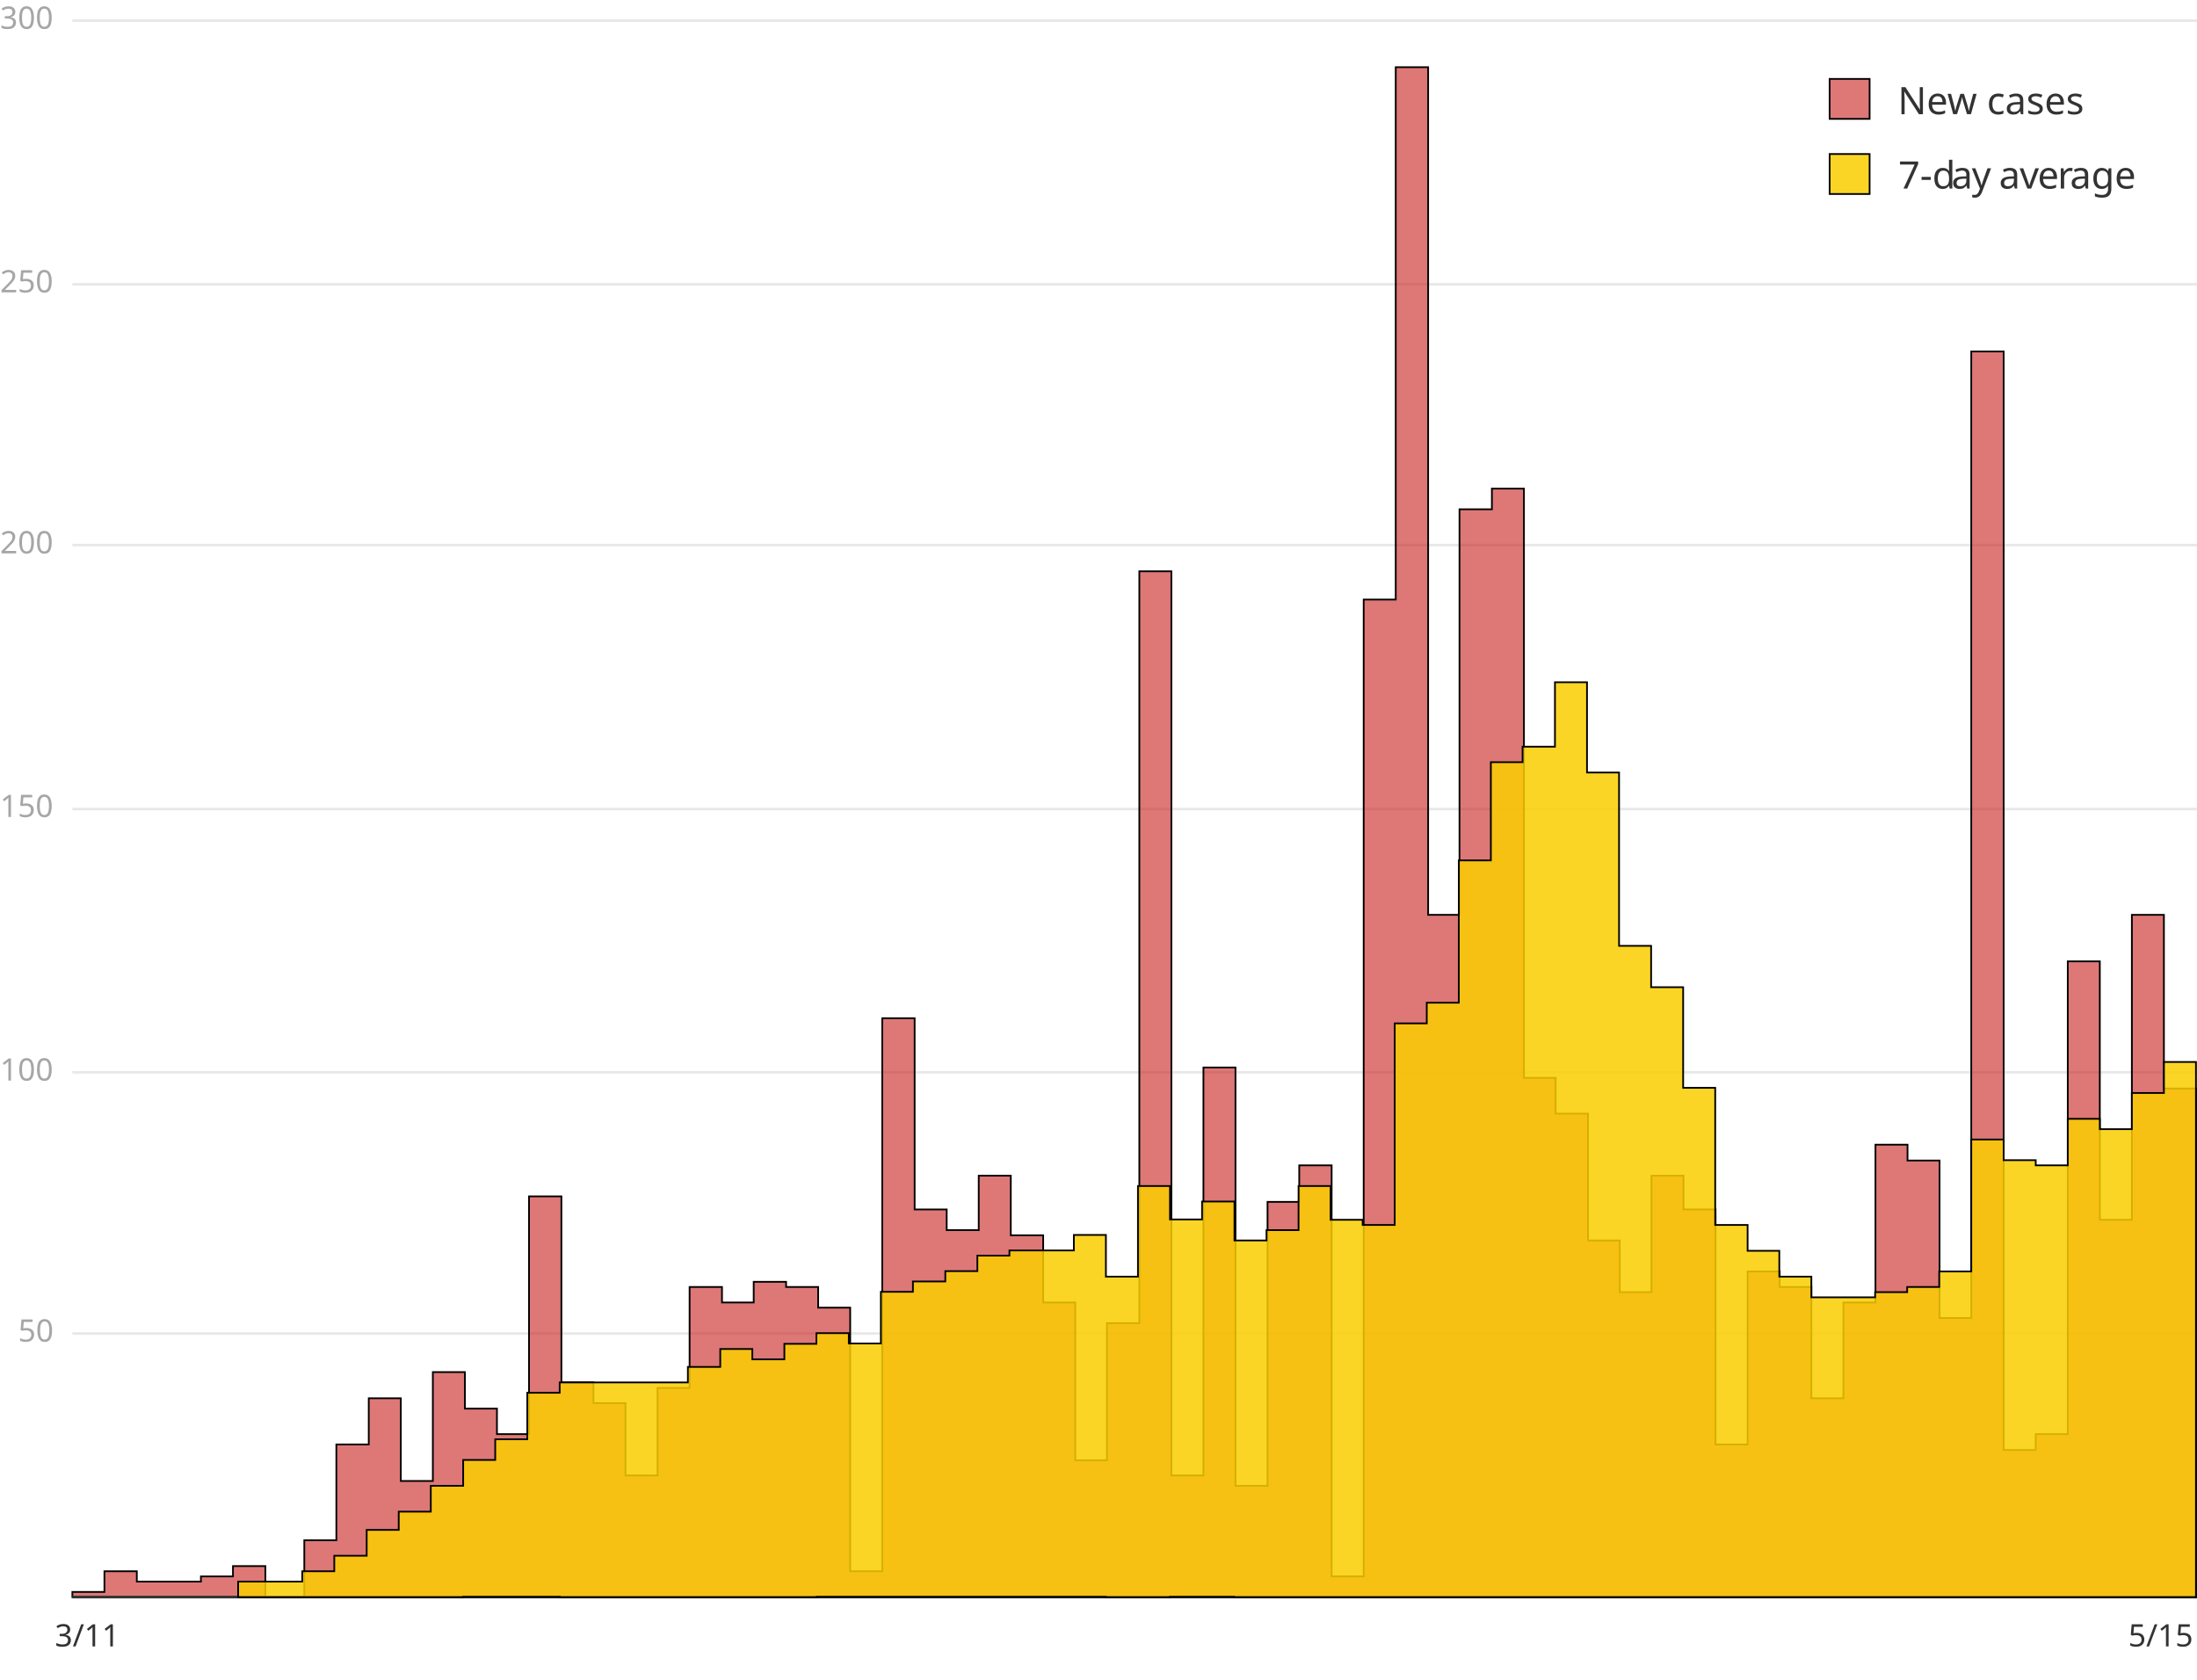
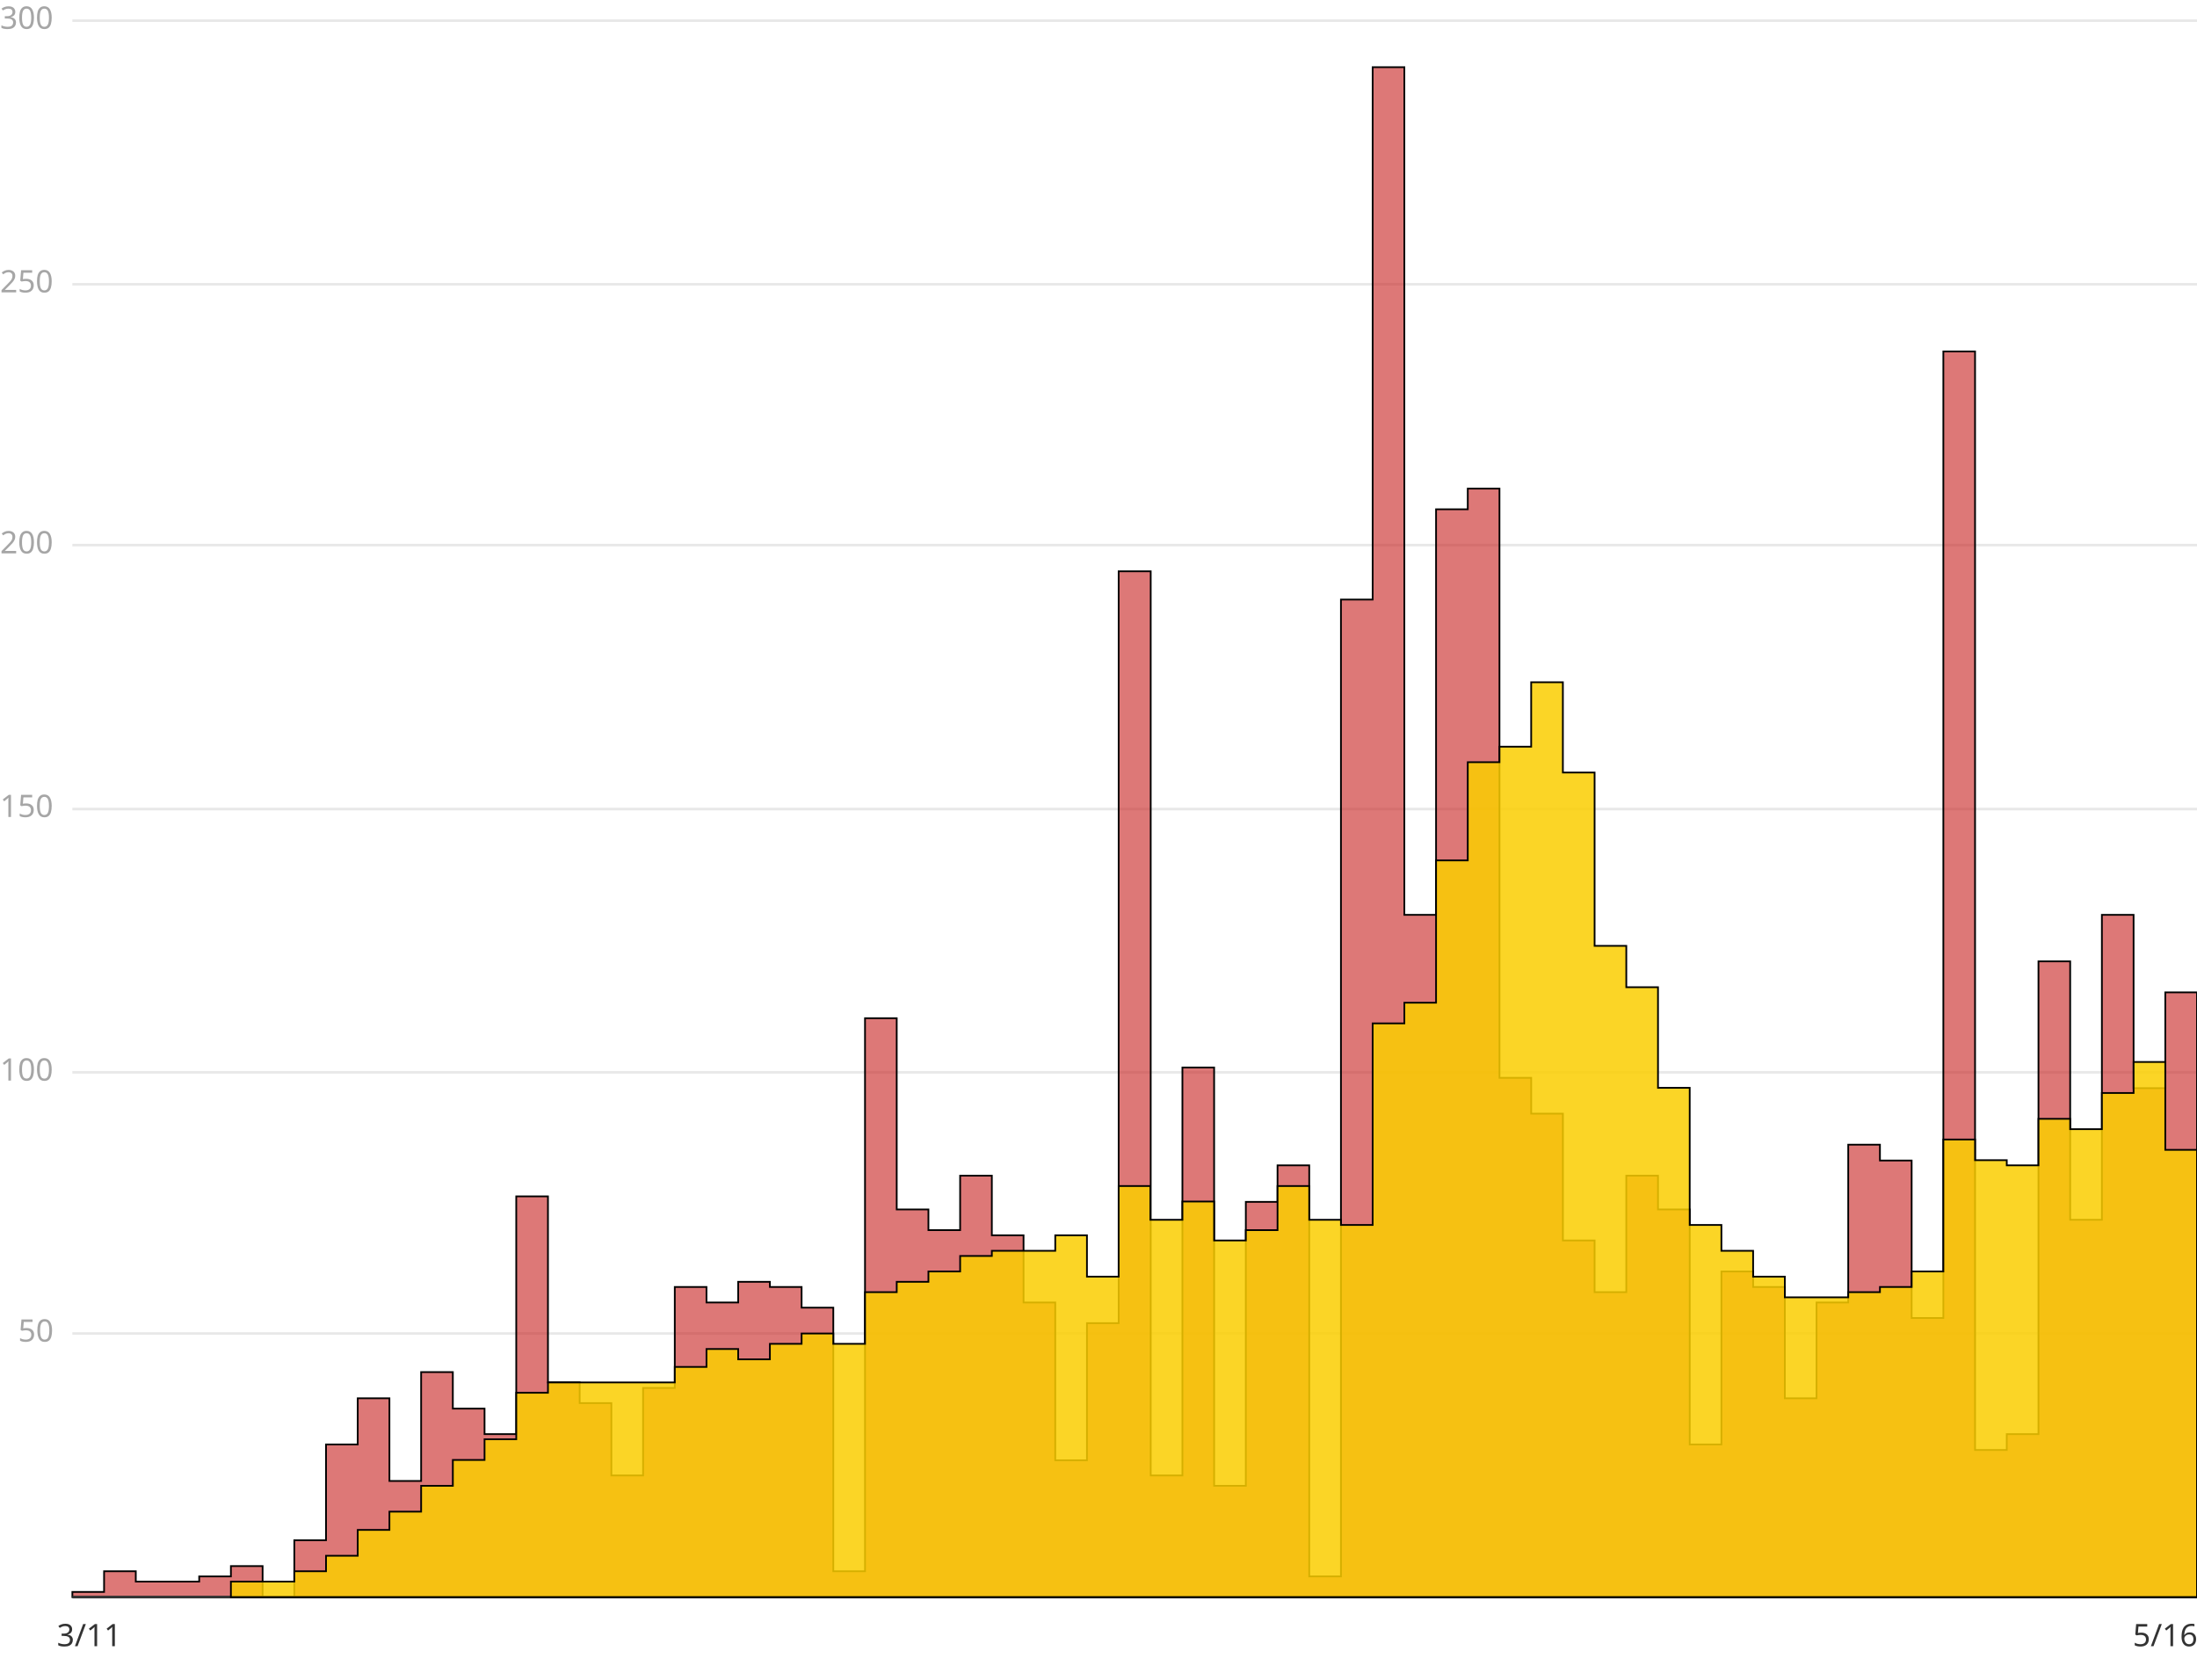
<svg xmlns="http://www.w3.org/2000/svg" xmlns:xlink="http://www.w3.org/1999/xlink" version="1.1" id="Layer_1" x="0px" y="0px" viewBox="0 0 637.5 487.5" style="enable-background:new 0 0 637.5 487.5;" xml:space="preserve">
  <style type="text/css">
	.st0{clip-path:url(#SVGID_2_);}
	.st1{clip-path:url(#SVGID_4_);fill:none;stroke:#E8E8E8;stroke-width:0.75;stroke-miterlimit:10;}
	.st2{clip-path:url(#SVGID_4_);fill:#C71E1D;}
	.st3{clip-path:url(#SVGID_4_);}
	.st4{fill:#C71E1D;fill-opacity:0.6;stroke:#000000;stroke-width:0.5;stroke-miterlimit:10;}
	.st5{clip-path:url(#SVGID_4_);fill:none;stroke:#333333;stroke-width:0.75;stroke-miterlimit:10;}
	.st6{fill:#A6A6A6;}
	.st7{font-family:'Roboto-Regular';}
	.st8{font-size:9px;}
	.st9{fill:#FACE00;fill-opacity:0.85;stroke:#000000;stroke-width:0.5;stroke-miterlimit:10;}
	.st10{fill:#333333;}
- 	.st11{font-size:11px;}
</style>
  <g>
    <defs>
      <rect id="SVGID_1_" width="637.5" height="487.5" />
    </defs>
    <clipPath id="SVGID_2_">
      <use xlink:href="#SVGID_1_" style="overflow:visible;" />
    </clipPath>
    <g class="st0">
      <defs>
        <rect id="SVGID_3_" width="637.5" height="483" />
      </defs>
      <clipPath id="SVGID_4_">
        <use xlink:href="#SVGID_3_" style="overflow:visible;" />
      </clipPath>
      <line class="st1" x1="21" y1="6" x2="637.5" y2="6" />
      <line class="st1" x1="21" y1="82.5" x2="637.5" y2="82.5" />
      <line class="st1" x1="21" y1="158.2" x2="637.5" y2="158.2" />
      <line class="st1" x1="21" y1="234.8" x2="637.5" y2="234.8" />
      <line class="st1" x1="21" y1="311.2" x2="637.5" y2="311.2" />
      <line class="st1" x1="21" y1="387" x2="637.5" y2="387" />
-       <path class="st2" d="M77,463.5h9.3H77z" />
+       <path class="st2" d="M76.2,463.5h9.2H76.2z" />
      <g class="st3">
-         <polygon class="st4" points="67.6,457.5 58.3,457.5 58.3,459 49,459 39.7,459 39.7,456 30.3,456 30.3,462 21,462 21,463.5      30.3,463.5 39.6,463.5 39.7,463.5 49,463.5 58.3,463.5 58.3,463.5 67.6,463.5 77,463.5 77,454.5 67.6,454.5    " />
-         <polygon class="st4" points="627.9,315.9 627.9,265.5 618.6,265.5 618.6,354 609.3,354 609.3,279 600,279 600,416.2 590.7,416.2      590.7,420.8 581.4,420.8 581.4,102 572,102 572,382.5 562.8,382.5 562.8,336.8 553.5,336.8 553.5,332.2 544.2,332.2 544.2,378      534.9,378 534.9,405.8 525.6,405.8 525.6,373.5 516.4,373.5 516.4,369 507.1,369 507.1,419.2 497.8,419.2 497.8,351 488.5,351      488.5,341.2 479.2,341.2 479.2,375 470,375 470,360 460.8,360 460.8,323.2 451.4,323.2 451.4,312.8 442.2,312.8 442.2,141.8      432.9,141.8 432.9,147.8 423.5,147.8 423.5,265.5 414.4,265.5 414.4,19.5 405,19.5 405,174 395.7,174 395.7,457.5 386.4,457.5      386.4,338.2 377,338.2 377,348.8 367.8,348.8 367.8,431.2 358.5,431.2 358.5,309.8 349.2,309.8 349.2,428.2 339.9,428.2      339.9,165.8 330.6,165.8 330.6,384 321.2,384 321.2,423.8 312,423.8 312,378 302.7,378 302.7,358.5 293.3,358.5 293.3,341.2      284,341.2 284,357 274.7,357 274.7,351 265.4,351 265.4,295.5 256,295.5 256,456 246.7,456 246.7,379.5 237.4,379.5 237.4,373.5      228.1,373.5 228.1,372 218.7,372 218.7,378 209.5,378 209.5,373.5 200.1,373.5 200.1,402.8 190.8,402.8 190.8,428.2 181.5,428.2      181.5,407.2 172.2,407.2 172.2,401.2 162.9,401.2 162.9,347.2 153.5,347.2 153.5,416.2 144.2,416.2 144.2,408.8 134.9,408.8      134.9,398.2 125.6,398.2 125.6,429.8 116.3,429.8 116.3,405.8 107,405.8 107,419.2 97.6,419.2 97.6,447 88.3,447 88.3,463.5      97.6,463.5 97.7,463.5 107,463.5 116.3,463.5 116.3,463.5 125.6,463.5 125.6,463.5 134.9,463.5 134.9,463.5 144.2,463.5      153.5,463.5 162.8,463.5 162.9,463.5 172.2,463.5 181.5,463.5 181.5,463.5 190.8,463.5 200.1,463.5 200.2,463.5 209.5,463.5      218.7,463.5 218.8,463.5 228.1,463.5 237.3,463.5 237.4,463.5 246.7,463.5 256,463.5 265.3,463.5 265.4,463.5 274.6,463.5      274.7,463.5 284,463.5 293.3,463.5 302.6,463.5 302.7,463.5 312,463.5 321.2,463.5 321.3,463.5 330.6,463.5 339.8,463.5      339.9,463.5 349.2,463.5 358.4,463.5 358.5,463.5 367.8,463.5 377,463.5 377.1,463.5 386.4,463.5 395.7,463.5 405,463.5      405,463.5 414.4,463.5 423.5,463.5 423.7,463.5 432.9,463.5 442.1,463.5 442.2,463.5 451.4,463.5 460.6,463.5 460.8,463.5      470,463.5 479.2,463.5 479.3,463.5 488.5,463.5 497.8,463.5 507.1,463.5 507.2,463.5 516.3,463.5 516.4,463.5 525.5,463.5      525.6,463.5 534.9,463.5 544.2,463.5 553.4,463.5 553.5,463.5 562.8,463.5 572,463.5 572.1,463.5 581.4,463.5 590.7,463.5      590.7,463.5 600,463.5 609.2,463.5 609.3,463.5 618.6,463.5 627.8,463.5 627.8,463.6 637.2,463.6 637.2,315.9    " />
+         <polygon class="st4" points="67,457.5 57.8,457.5 57.8,459 48.6,459 39.4,459 39.4,456 30.2,456 30.2,462 21,462 21,463.5      30.2,463.5 30.2,463.5 39.4,463.5 48.6,463.5 57.8,463.5 57.8,463.5 67,463.5 67,463.5 76.2,463.5 76.2,454.5 67,454.5    " />
+         <polygon class="st4" points="628.3,288 628.3,315.8 619.1,315.8 619.1,265.5 609.9,265.5 609.9,354 600.7,354 600.7,279      591.5,279 591.5,416.2 582.3,416.2 582.3,420.8 573.1,420.8 573.1,102 563.9,102 563.9,382.5 554.7,382.5 554.7,336.8      545.5,336.8 545.5,332.2 536.3,332.2 536.3,378 527.1,378 527.1,405.8 517.9,405.8 517.9,373.5 508.7,373.5 508.7,369 499.5,369      499.5,419.2 490.3,419.2 490.3,351 481.1,351 481.1,341.2 471.9,341.2 471.9,375 462.7,375 462.7,360 453.5,360 453.5,323.2      444.3,323.2 444.3,312.8 435.1,312.8 435.1,141.8 425.9,141.8 425.9,147.8 416.7,147.8 416.7,265.5 407.5,265.5 407.5,19.5      398.3,19.5 398.3,174 389.1,174 389.1,457.5 379.9,457.5 379.9,338.2 370.7,338.2 370.7,348.8 361.5,348.8 361.5,431.2      352.3,431.2 352.3,309.8 343.1,309.8 343.1,428.2 333.9,428.2 333.9,165.8 324.6,165.8 324.6,384 315.4,384 315.4,423.8      306.2,423.8 306.2,378 297,378 297,358.5 287.8,358.5 287.8,341.2 278.6,341.2 278.6,357 269.4,357 269.4,351 260.2,351      260.2,295.5 251,295.5 251,456 241.8,456 241.8,379.5 232.6,379.5 232.6,373.5 223.4,373.5 223.4,372 214.2,372 214.2,378      205,378 205,373.5 195.8,373.5 195.8,402.8 186.6,402.8 186.6,428.2 177.4,428.2 177.4,407.2 168.2,407.2 168.2,401.2 159,401.2      159,347.2 149.8,347.2 149.8,416.2 140.6,416.2 140.6,408.8 131.4,408.8 131.4,398.2 122.2,398.2 122.2,429.8 113,429.8      113,405.8 103.8,405.8 103.8,419.2 94.6,419.2 94.6,447 85.4,447 85.4,463.5 94.6,463.5 94.6,463.5 103.8,463.5 103.8,463.5      113,463.5 122.2,463.5 131.4,463.5 131.4,463.5 140.6,463.5 140.6,463.5 149.8,463.5 159,463.5 168.2,463.5 168.2,463.5      177.4,463.5 177.4,463.5 186.6,463.5 195.8,463.5 205,463.5 205,463.5 214.2,463.5 214.2,463.5 223.4,463.5 232.6,463.5      241.8,463.5 241.8,463.5 251,463.5 251,463.5 260.2,463.5 269.4,463.5 269.4,463.5 278.6,463.5 278.6,463.5 287.8,463.5      297,463.5 297,463.5 306.2,463.5 306.2,463.5 315.4,463.5 315.4,463.5 324.6,463.5 333.9,463.5 333.9,463.5 343.1,463.5      343.1,463.5 352.3,463.5 352.3,463.5 361.5,463.5 370.7,463.5 370.7,463.5 379.9,463.5 379.9,463.5 389.1,463.5 389.1,463.5      398.3,463.5 407.5,463.5 407.5,463.5 416.7,463.5 416.7,463.5 425.9,463.5 425.9,463.5 435.1,463.5 444.3,463.5 444.3,463.5      453.5,463.5 453.5,463.5 462.7,463.5 462.7,463.5 471.9,463.5 481.1,463.5 481.1,463.5 490.3,463.5 490.3,463.5 499.5,463.5      499.5,463.5 508.7,463.5 517.9,463.5 527.1,463.5 527.1,463.5 536.3,463.5 536.3,463.5 545.5,463.5 545.5,463.5 554.7,463.5      563.9,463.5 563.9,463.5 573.1,463.5 573.1,463.5 582.3,463.5 582.3,463.5 591.5,463.5 600.7,463.5 600.7,463.5 609.9,463.5      609.9,463.5 619.1,463.5 619.1,463.5 628.3,463.5 637.5,463.5 637.5,288    " />
      </g>
      <line class="st5" x1="21" y1="463.5" x2="637.5" y2="463.5" />
    </g>
    <g class="st0">
      <text transform="matrix(1 0 0 1 5.2559 389.3496)" class="st6 st7 st8">50</text>
    </g>
    <g class="st0">
      <text transform="matrix(1 0 0 1 2.929688e-03 313.5996)" class="st6 st7 st8">100</text>
    </g>
    <g class="st0">
      <text transform="matrix(1 0 0 1 2.929688e-03 237.0996)" class="st6 st7 st8">150</text>
    </g>
    <g class="st0">
      <text transform="matrix(1 0 0 1 2.929688e-03 160.5996)" class="st6 st7 st8">200</text>
    </g>
    <g class="st0">
      <text transform="matrix(1 0 0 1 2.929688e-03 84.8496)" class="st6 st7 st8">250</text>
    </g>
    <g class="st0">
      <text transform="matrix(1 0 0 1 2.929688e-03 8.3496)" class="st6 st7 st8">300</text>
    </g>
  </g>
-   <polygon class="st9" points="627.9,308.2 627.9,317.2 618.6,317.2 618.6,327.7 609.3,327.7 609.3,324.7 600,324.7 600,338.2   590.7,338.2 590.7,336.7 581.4,336.7 581.4,330.7 572,330.7 572,369 562.7,369 562.7,373.5 553.4,373.5 553.4,375 544.1,375   544.1,376.5 534.8,376.5 525.6,376.5 525.6,370.5 516.3,370.5 516.3,363 507.1,363 507.1,355.5 497.7,355.5 497.7,315.7   488.4,315.7 488.4,286.5 479.1,286.5 479.1,274.5 469.8,274.5 469.8,224.2 460.5,224.2 460.5,198 451.2,198 451.2,216.7   441.8,216.7 441.8,221.2 432.6,221.2 432.6,249.7 423.3,249.7 423.3,291 414,291 414,297 404.7,297 404.7,355.5 395.4,355.5   395.4,354 386.1,354 386.1,344.2 376.8,344.2 376.8,357 367.5,357 367.5,360 358.2,360 358.2,348.7 348.8,348.7 348.8,353.9   339.5,353.9 339.5,344.2 330.2,344.2 330.2,370.5 320.9,370.5 320.9,358.4 311.6,358.4 311.6,362.9 302.3,362.9 302.2,362.9   292.9,362.9 292.9,364.4 283.6,364.4 283.6,368.9 274.3,368.9 274.3,371.9 264.9,371.9 264.9,374.9 255.6,374.9 255.6,389.9   246.3,389.9 246.3,386.9 236.9,386.9 236.9,390 227.6,390 227.6,394.5 218.3,394.5 218.3,391.5 209,391.5 209,396.7 199.6,396.7   199.6,401.2 190.3,401.2 181,401.2 181,401.2 171.7,401.2 162.4,401.2 162.4,404.2 153,404.2 153,417.7 143.7,417.7 143.7,423.7   134.4,423.7 134.4,431.2 125,431.2 125,438.7 115.7,438.7 115.7,444 106.4,444 106.4,451.5 97,451.5 97,456 87.7,456 87.7,459   78.4,459 78.4,459 69.1,459 69.1,463.5 78.4,463.5 78.4,463.5 87.7,463.5 97,463.5 97.1,463.5 106.4,463.5 115.7,463.5 115.7,463.5   125,463.5 125,463.5 134.4,463.5 134.4,463.4 143.7,463.4 153,463.4 162.4,463.4 162.4,463.5 171.7,463.5 181,463.5 181,463.5   190.3,463.5 199.6,463.5 199.7,463.5 209,463.5 218.3,463.5 218.3,463.5 227.6,463.5 237,463.5 237,463.4 246.3,463.4 255.6,463.4   264.9,463.4 265,463.4 274.3,463.4 274.3,463.4 283.6,463.4 292.9,463.4 302.2,463.4 302.3,463.4 311.6,463.4 320.9,463.4   320.9,463.5 330.2,463.5 339.5,463.5 339.5,463.4 348.8,463.4 358.1,463.4 358.1,463.5 367.5,463.5 376.8,463.5 376.8,463.5   386.1,463.5 395.4,463.5 404.7,463.5 404.8,463.5 414,463.5 423.3,463.5 423.4,463.5 432.6,463.5 441.8,463.5 442,463.5   451.2,463.5 460.4,463.5 460.5,463.5 469.8,463.5 479,463.5 479.1,463.5 488.4,463.5 497.7,463.5 507,463.5 507.1,463.5   516.2,463.5 516.3,463.5 525.4,463.5 525.6,463.5 534.8,463.5 544.1,463.5 553.4,463.5 553.4,463.5 562.7,463.5 572,463.5   572.1,463.5 581.4,463.5 590.6,463.5 590.7,463.5 600,463.5 609.2,463.5 609.3,463.5 618.6,463.5 627.9,463.5 627.9,463.5   637.2,463.5 637.2,308.2 " />
+   <polygon class="st9" points="628.3,333.7 628.3,308.2 619.1,308.2 619.1,317.2 609.9,317.2 609.9,327.7 600.7,327.7 600.7,324.7   591.5,324.7 591.5,338.2 582.3,338.2 582.3,336.7 573.1,336.7 573.1,330.7 563.9,330.7 563.9,369 554.7,369 554.7,373.5   545.5,373.5 545.5,375 536.3,375 536.3,376.5 527.1,376.5 527.1,376.5 517.9,376.5 517.9,370.5 508.7,370.5 508.7,363 499.5,363   499.5,355.5 490.3,355.5 490.3,315.7 481.1,315.7 481.1,286.5 471.9,286.5 471.9,274.5 462.7,274.5 462.7,224.2 453.5,224.2   453.5,198 444.3,198 444.3,216.7 435.1,216.7 435.1,221.2 425.9,221.2 425.9,249.7 416.7,249.7 416.7,291 407.5,291 407.5,297   398.3,297 398.3,355.5 389.1,355.5 389.1,354 379.9,354 379.9,344.2 370.7,344.2 370.7,357 361.5,357 361.5,360 352.3,360   352.3,348.7 343.1,348.7 343.1,354 333.8,354 333.8,344.2 324.6,344.2 324.6,370.5 315.4,370.5 315.4,358.5 306.2,358.5 306.2,363   297,363 297,363 287.8,363 287.8,364.5 278.6,364.5 278.6,369 269.4,369 269.4,372 260.2,372 260.2,375 251,375 251,390 241.8,390   241.8,387 232.6,387 232.6,390 223.4,390 223.4,394.5 214.2,394.5 214.2,391.5 205,391.5 205,396.7 195.8,396.7 195.8,401.2   186.6,401.2 177.4,401.2 177.4,401.2 168.2,401.2 168.2,401.2 159,401.2 159,404.2 149.8,404.2 149.8,417.7 140.6,417.7   140.6,423.7 131.4,423.7 131.4,431.2 122.2,431.2 122.2,438.7 113,438.7 113,444 103.8,444 103.8,451.5 94.6,451.5 94.6,456   85.4,456 85.4,459 76.2,459 67,459 67,463.5 76.2,463.5 85.4,463.5 94.6,463.5 94.6,463.5 103.8,463.5 103.8,463.5 113,463.5   122.2,463.5 131.4,463.5 131.4,463.5 140.6,463.5 140.6,463.5 149.8,463.5 159,463.5 168.2,463.5 168.2,463.5 177.4,463.5   177.4,463.5 186.6,463.5 195.8,463.5 205,463.5 205,463.5 214.2,463.5 214.2,463.5 223.4,463.5 232.6,463.5 241.8,463.5   241.8,463.5 251,463.5 251,463.5 260.2,463.5 269.4,463.5 269.4,463.5 278.6,463.5 278.6,463.5 287.8,463.5 297,463.5 297,463.5   306.2,463.5 306.2,463.5 315.4,463.5 315.4,463.5 324.6,463.5 333.8,463.5 333.8,463.5 343.1,463.5 343.1,463.5 352.3,463.5   352.3,463.5 361.5,463.5 370.7,463.5 370.7,463.5 379.9,463.5 379.9,463.5 389.1,463.5 389.1,463.5 398.3,463.5 407.5,463.5   407.5,463.5 416.7,463.5 416.7,463.5 425.9,463.5 425.9,463.5 435.1,463.5 444.3,463.5 444.3,463.5 453.5,463.5 453.5,463.5   462.7,463.5 462.7,463.5 471.9,463.5 481.1,463.5 481.1,463.5 490.3,463.5 490.3,463.5 499.5,463.5 499.5,463.5 508.7,463.5   517.9,463.5 527.1,463.5 527.1,463.5 536.3,463.5 536.3,463.5 545.5,463.5 545.5,463.5 554.7,463.5 563.9,463.5 563.9,463.5   573.1,463.5 573.1,463.5 582.3,463.5 582.3,463.5 591.5,463.5 600.7,463.5 600.7,463.5 609.9,463.5 609.9,463.5 619.1,463.5   619.1,463.5 628.3,463.5 637.5,463.5 637.5,333.7 " />
  <g>
-     <text transform="matrix(1 0 0 1 550.6744 33.1478)" class="st10 st7 st11">New cases</text>
-   </g>
-   <text transform="matrix(1 0 0 1 550.8411 54.723)" class="st10 st7 st11">7-d</text>
-   <text transform="matrix(1 0 0 1 566.241 54.723)" class="st10 st7 st11">a</text>
-   <text transform="matrix(1 0 0 1 572.1411 54.723)" class="st10 st7 st11">y </text>
-   <text transform="matrix(1 0 0 1 580.041 54.723)" class="st10 st7 st11">a</text>
-   <text transform="matrix(1 0 0 1 586.041 54.723)" class="st10 st7 st11">v</text>
-   <text transform="matrix(1 0 0 1 591.241 54.723)" class="st10 st7 st11">e</text>
-   <text transform="matrix(1 0 0 1 597.041 54.723)" class="st10 st7 st11">r</text>
-   <text transform="matrix(1 0 0 1 600.6411 54.723)" class="st10 st7 st11">age</text>
-   <rect x="530.9" y="22.9" class="st4" width="11.6" height="11.6" />
-   <rect x="530.9" y="44.7" class="st9" width="11.6" height="11.6" />
-   <g>
-     <text transform="matrix(1 0 0 1 617.574 477.8212)" class="st10 st7 st8">5/15</text>
+     <text transform="matrix(1 0 0 1 618.8737 477.7512)" class="st10 st7 st8">5/16</text>
  </g>
  <g>
-     <text transform="matrix(1 0 0 1 15.9254 477.8215)" class="st10 st7 st8">3/11</text>
+     <text transform="matrix(1 0 0 1 16.4939 477.7512)" class="st10 st7 st8">3/11</text>
  </g>
</svg>
